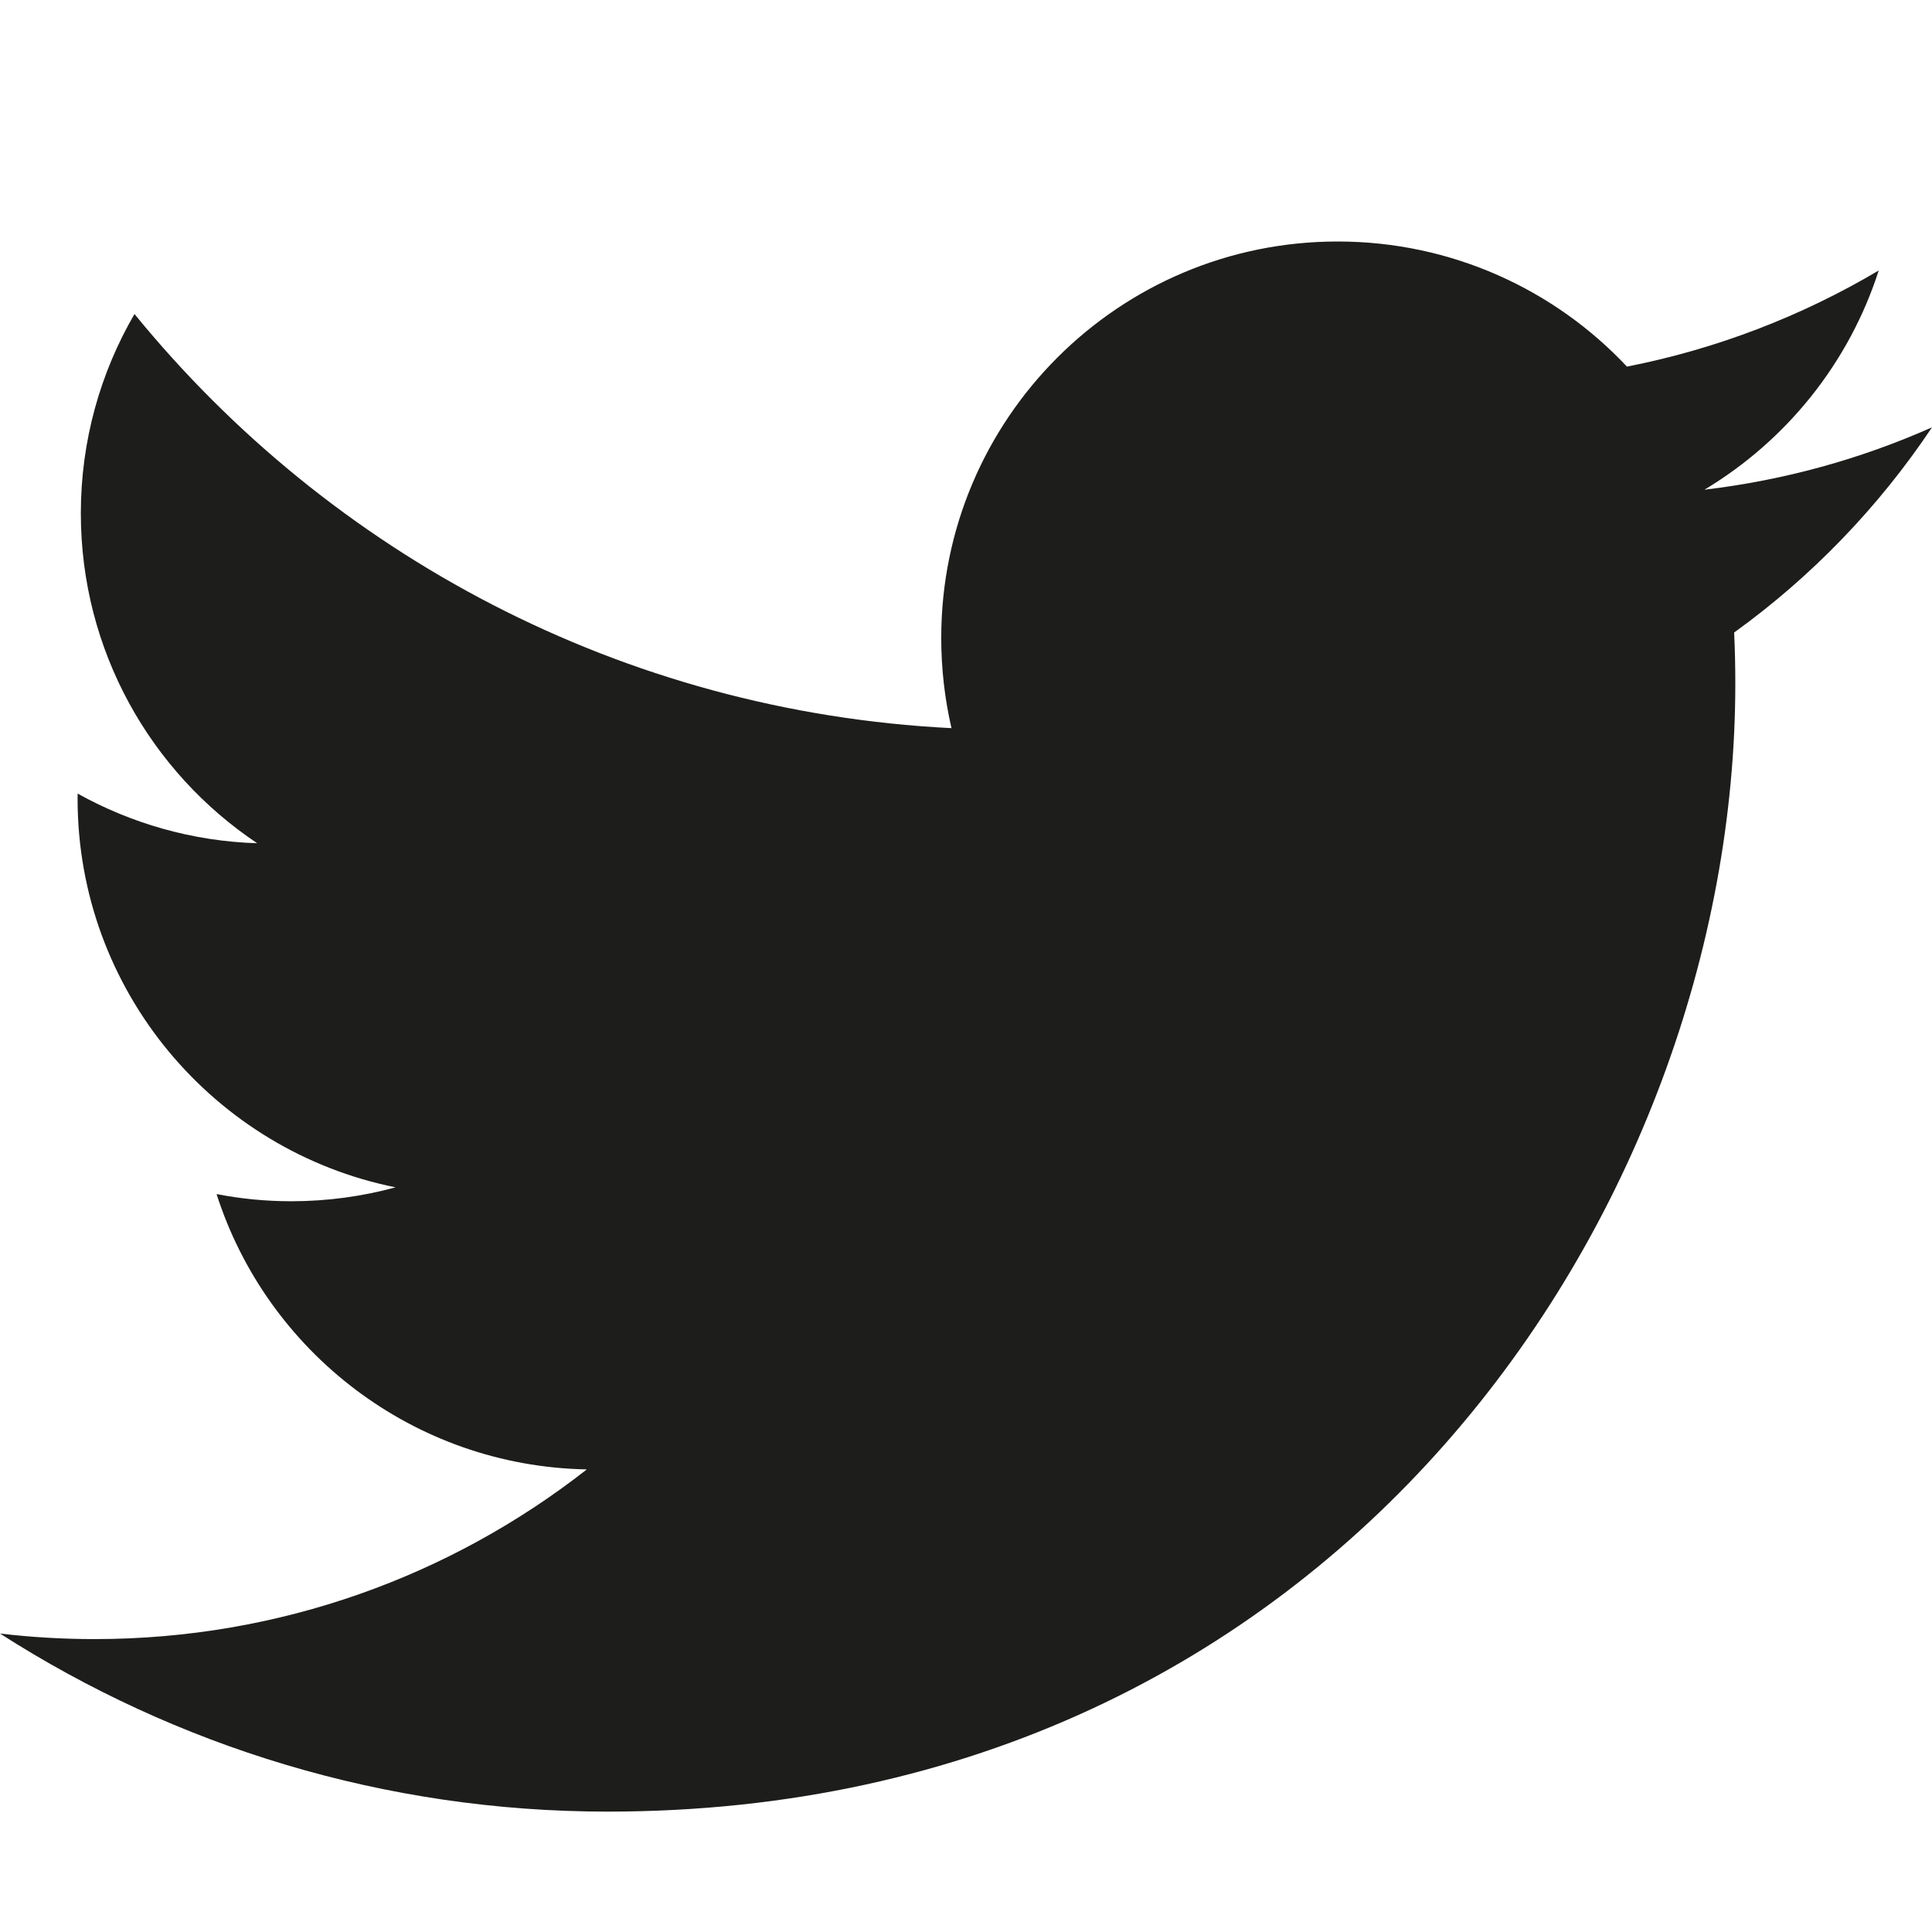
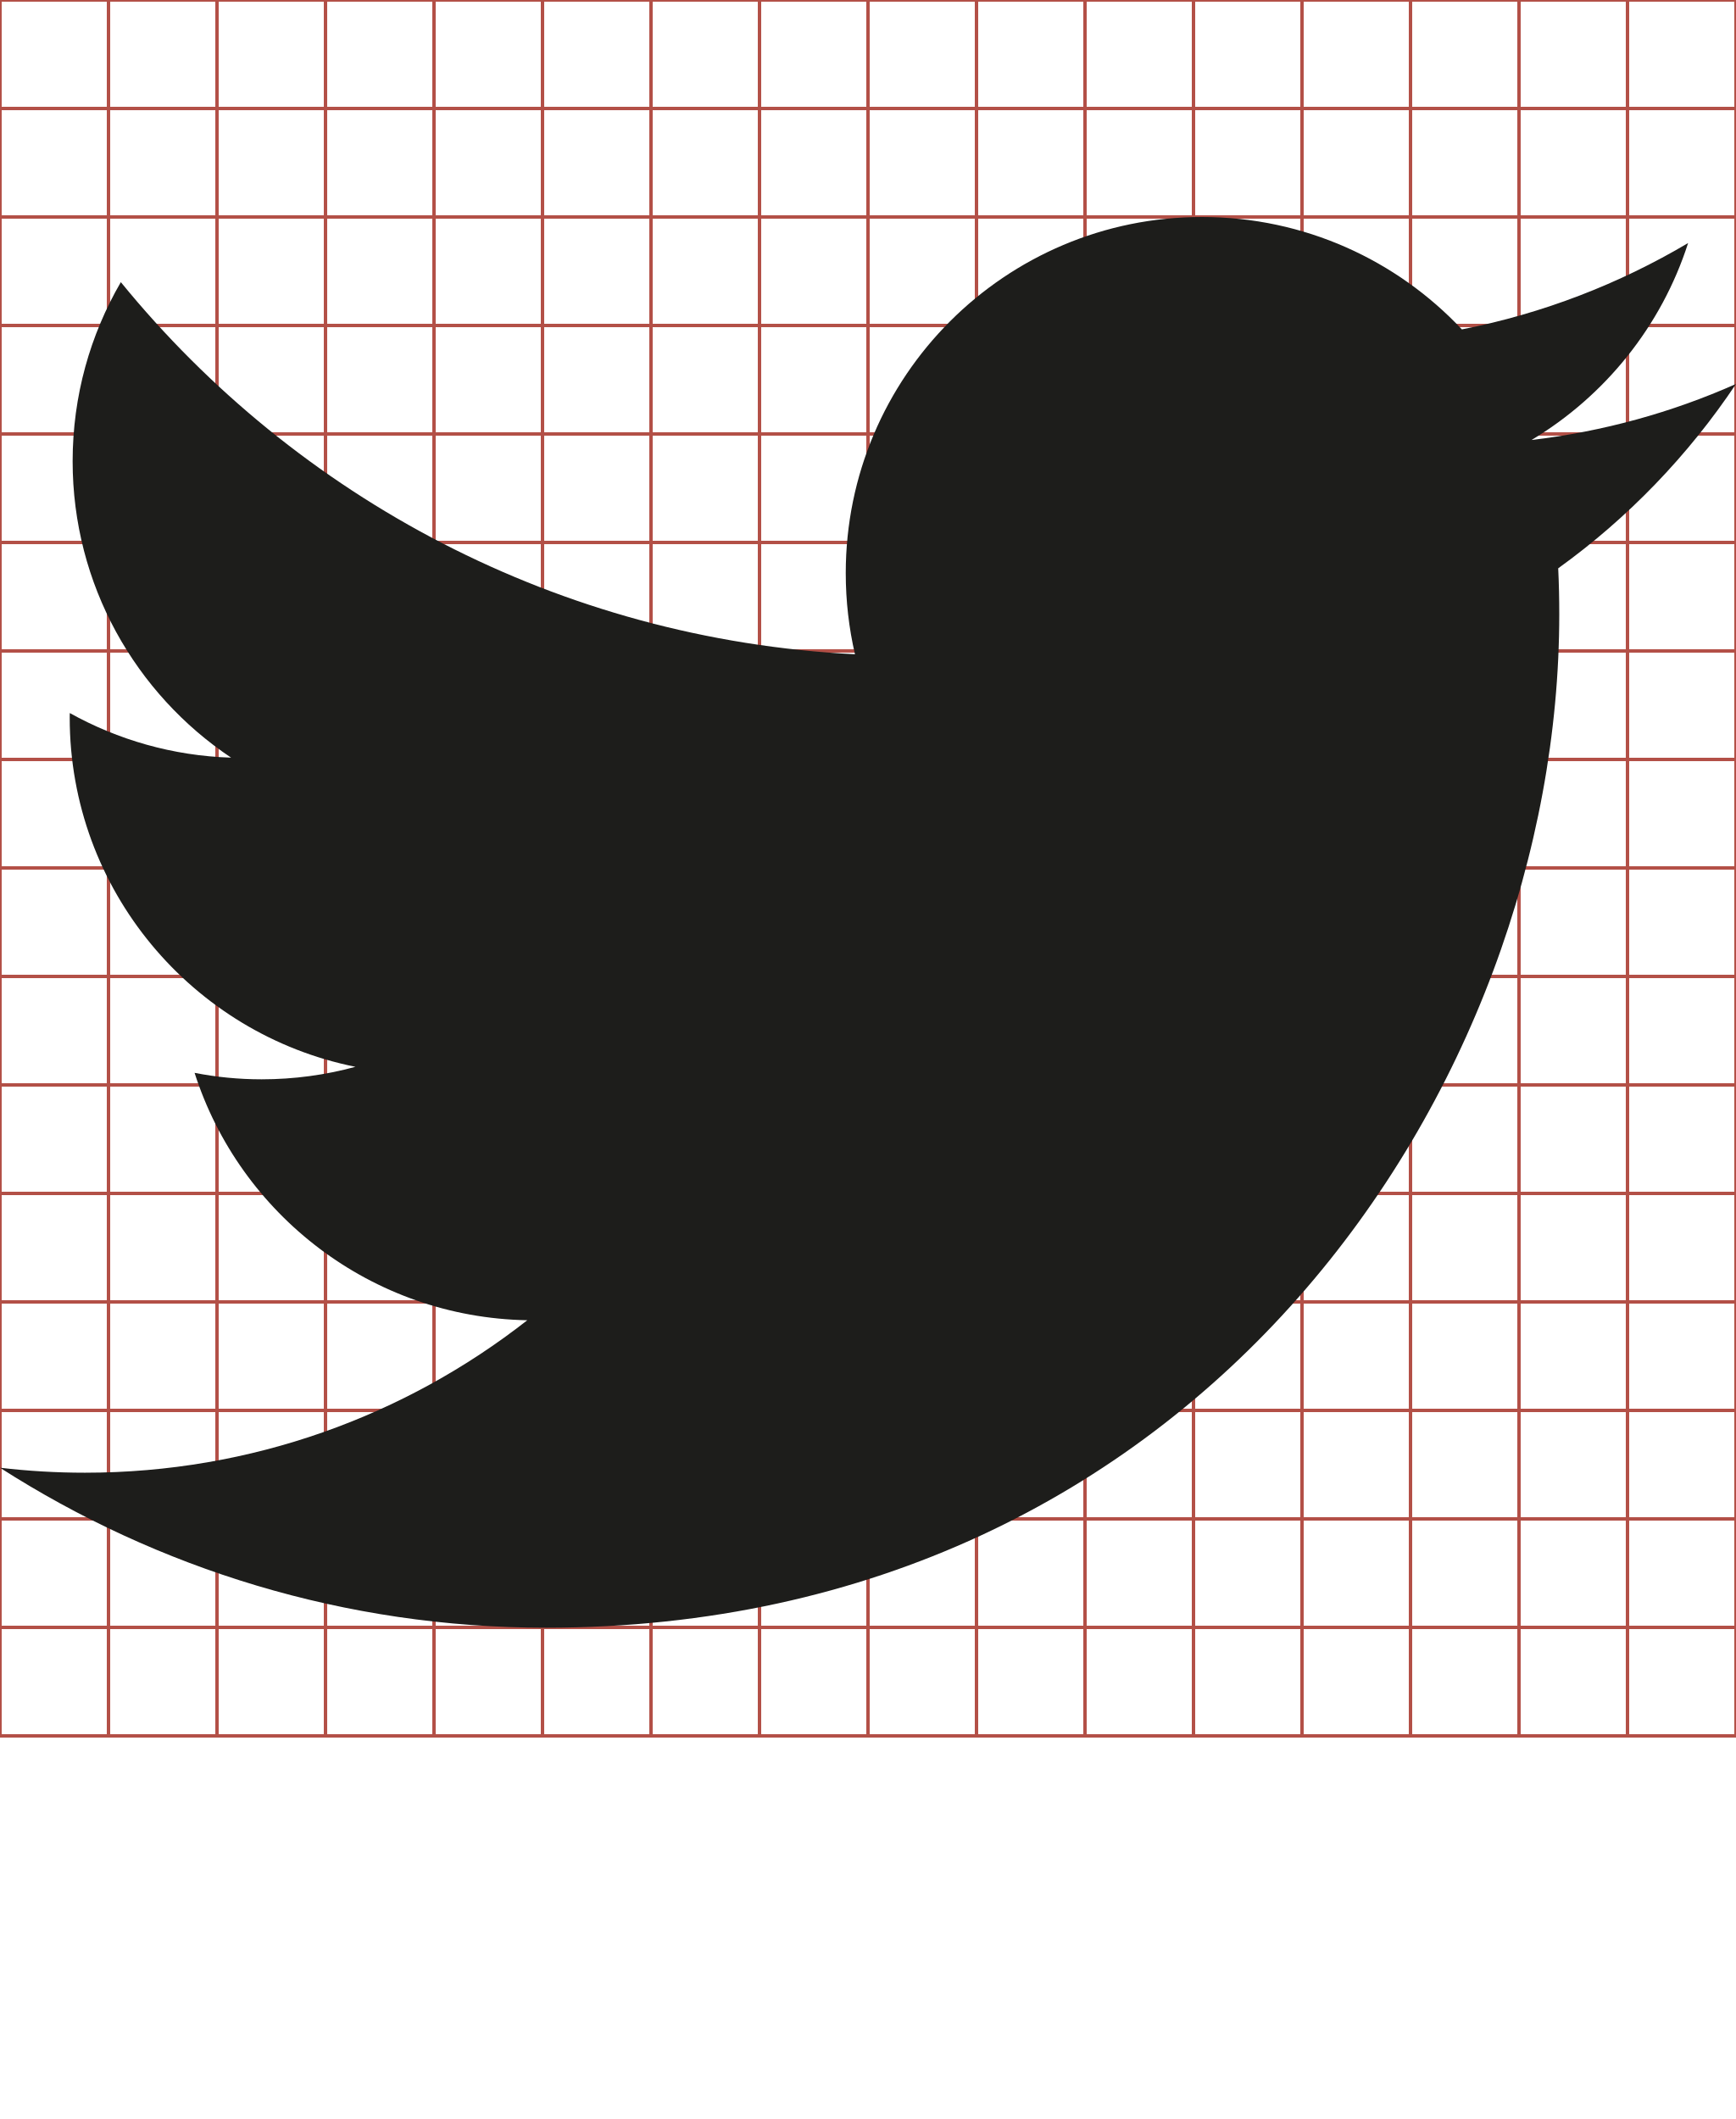
- <svg xmlns="http://www.w3.org/2000/svg" version="1.1" x="0px" y="0px" width="512px" height="512px" viewBox="0 0 512 512" enable-background="new 0 0 512 512" xml:space="preserve">
-   <g id="Grid" display="none">
-     <g display="inline">
+ <svg xmlns="http://www.w3.org/2000/svg" version="1.1" id="Layer_1" x="0px" y="0px" width="512px" height="625px" viewBox="0 0 512 625" enable-background="new 0 0 512 625" xml:space="preserve">
+   <g id="Grid">
+     <g>
      <line fill="none" stroke="#B35047" x1="32" y1="0" x2="32" y2="512" />
      <line fill="none" stroke="#B35047" x1="64" y1="0" x2="64" y2="512" />
      <line fill="none" stroke="#B35047" x1="96" y1="0" x2="96" y2="512" />
      <line fill="none" stroke="#B35047" x1="128" y1="0" x2="128" y2="512" />
      <line fill="none" stroke="#B35047" x1="160" y1="0" x2="160" y2="512" />
      <line fill="none" stroke="#B35047" x1="192" y1="0" x2="192" y2="512" />
      <line fill="none" stroke="#B35047" x1="224" y1="0" x2="224" y2="512" />
      <line fill="none" stroke="#B35047" x1="256" y1="0" x2="256" y2="512" />
      <line fill="none" stroke="#B35047" x1="288" y1="0" x2="288" y2="512" />
      <line fill="none" stroke="#B35047" x1="320" y1="0" x2="320" y2="512" />
      <line fill="none" stroke="#B35047" x1="352" y1="0" x2="352" y2="512" />
      <line fill="none" stroke="#B35047" x1="384" y1="0" x2="384" y2="512" />
      <line fill="none" stroke="#B35047" x1="416" y1="0" x2="416" y2="512" />
      <line fill="none" stroke="#B35047" x1="448" y1="0" x2="448" y2="512" />
      <line fill="none" stroke="#B35047" x1="480" y1="0" x2="480" y2="512" />
      <line fill="none" stroke="#B35047" x1="0" y1="32" x2="512" y2="32" />
      <line fill="none" stroke="#B35047" x1="0" y1="64" x2="512" y2="64" />
      <line fill="none" stroke="#B35047" x1="0" y1="96" x2="512" y2="96" />
      <line fill="none" stroke="#B35047" x1="0" y1="128" x2="512" y2="128" />
      <line fill="none" stroke="#B35047" x1="0" y1="160" x2="512" y2="160" />
      <line fill="none" stroke="#B35047" x1="0" y1="192" x2="512" y2="192" />
      <line fill="none" stroke="#B35047" x1="0" y1="224" x2="512" y2="224" />
      <line fill="none" stroke="#B35047" x1="0" y1="256" x2="512" y2="256" />
      <line fill="none" stroke="#B35047" x1="0" y1="288" x2="512" y2="288" />
      <line fill="none" stroke="#B35047" x1="0" y1="320" x2="512" y2="320" />
      <line fill="none" stroke="#B35047" x1="0" y1="352" x2="512" y2="352" />
      <line fill="none" stroke="#B35047" x1="0" y1="384" x2="512" y2="384" />
      <line fill="none" stroke="#B35047" x1="0" y1="416" x2="512" y2="416" />
      <line fill="none" stroke="#B35047" x1="0" y1="448" x2="512" y2="448" />
      <line fill="none" stroke="#B35047" x1="0" y1="480" x2="512" y2="480" />
-       <rect fill="none" stroke="#B35047" width="512" height="512" />
+       <rect x="0" y="0" fill="none" stroke="#B35047" width="512" height="512" />
    </g>
  </g>
  <g id="Icon">
-     <path fill="#1D1D1B" d="M512,113.25c-18.845,8.375-39.062,14-60.312,16.531c21.688-13,38.313-33.562,46.188-58.094   c-20.312,12.032-42.812,20.782-66.718,25.469C412,76.75,384.688,64,354.5,64c-58.031,0-105.062,47.032-105.062,105.031   c0,8.25,0.938,16.25,2.718,23.938c-87.297-4.375-164.703-46.188-216.516-109.75c-9.031,15.531-14.218,33.562-14.218,52.812   c0,36.438,18.547,68.594,46.735,87.438c-17.219-0.532-33.422-5.281-47.579-13.156c-0.016,0.468-0.016,0.906-0.016,1.343   c0,50.875,36.219,93.344,84.266,103c-8.812,2.406-18.094,3.688-27.672,3.688c-6.765,0-13.359-0.656-19.765-1.906   c13.359,41.75,52.156,72.125,98.125,72.969c-35.954,28.156-81.25,44.969-130.454,44.969c-8.484,0-16.844-0.5-25.062-1.469   c46.485,29.781,101.703,47.188,161.015,47.188c193.235,0,298.86-160.062,298.86-298.875c0-4.563-0.094-9.094-0.312-13.594   C480.125,152.812,497.937,134.312,512,113.25z" />
+     <path fill="#1D1D1B" d="M512,113.25c-18.846,8.375-39.062,14-60.312,16.531c21.688-13,38.312-33.562,46.188-58.094   c-20.312,12.032-42.812,20.782-66.718,25.469C412,76.75,384.688,64,354.5,64c-58.031,0-105.062,47.032-105.062,105.031   c0,8.25,0.938,16.25,2.718,23.938c-87.297-4.375-164.702-46.188-216.516-109.75c-9.031,15.53-14.218,33.562-14.218,52.812   c0,36.438,18.547,68.594,46.735,87.438c-17.22-0.532-33.423-5.281-47.579-13.156c-0.017,0.468-0.017,0.906-0.017,1.343   c0,50.875,36.219,93.344,84.267,103c-8.812,2.406-18.095,3.688-27.673,3.688c-6.765,0-13.358-0.656-19.765-1.906   c13.359,41.75,52.156,72.125,98.125,72.969c-35.954,28.156-81.25,44.97-130.454,44.97c-8.483,0-16.844-0.5-25.062-1.47   c46.484,29.781,101.703,47.188,161.015,47.188c193.235,0,298.86-160.062,298.86-298.875c0-4.563-0.095-9.095-0.312-13.595   C480.125,152.812,497.937,134.312,512,113.25z" />
  </g>
</svg>
